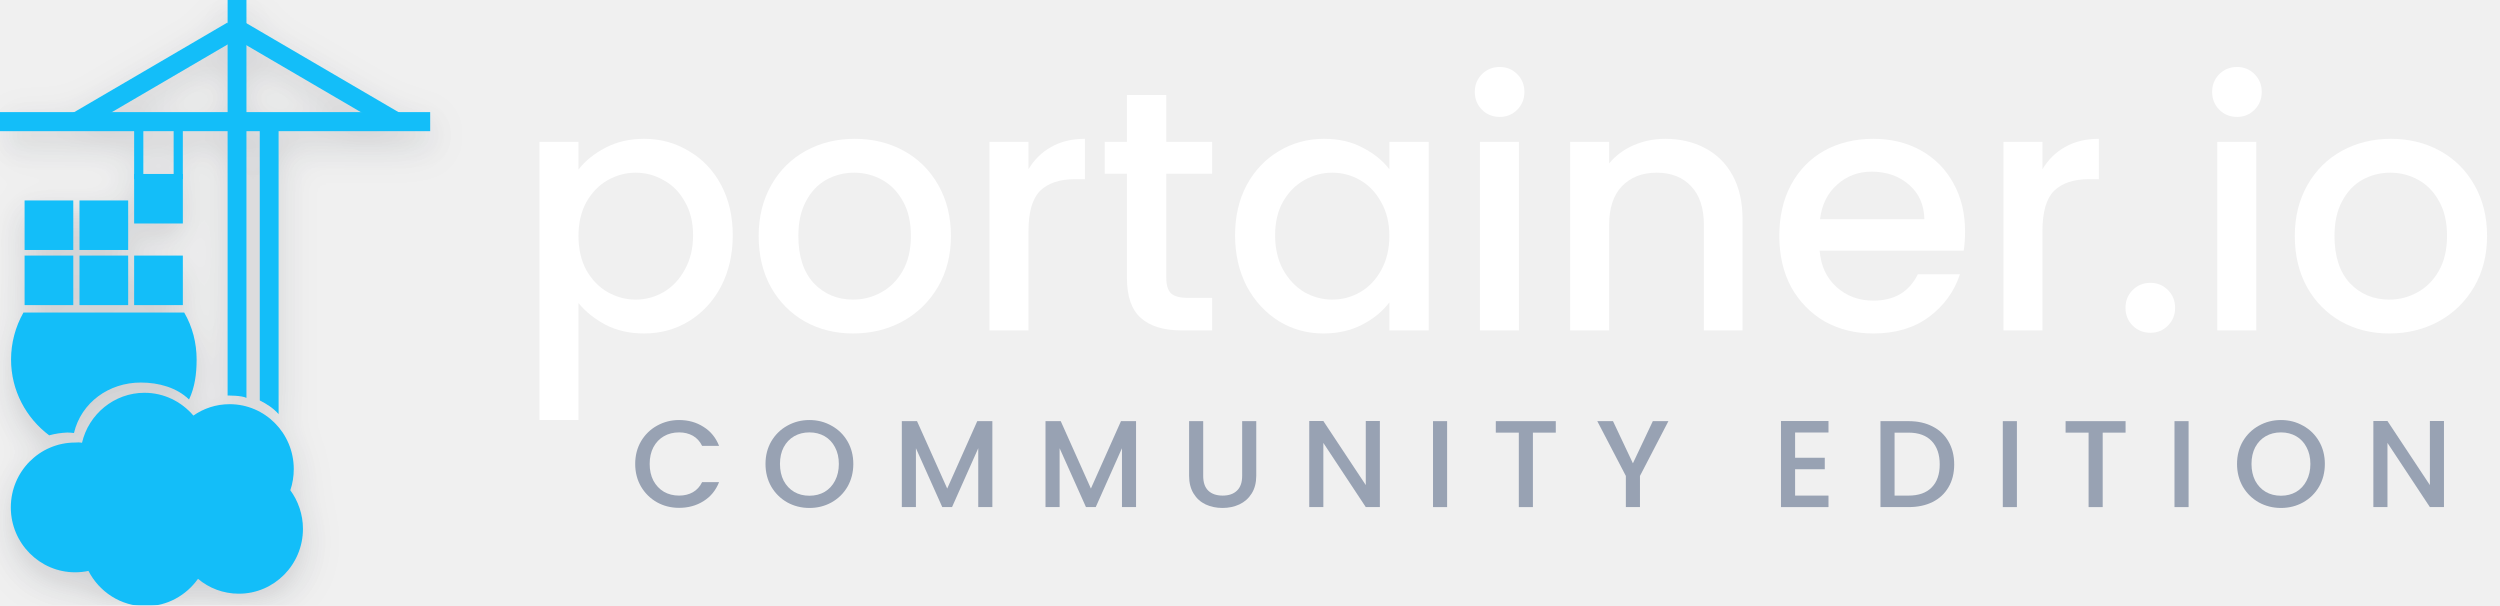
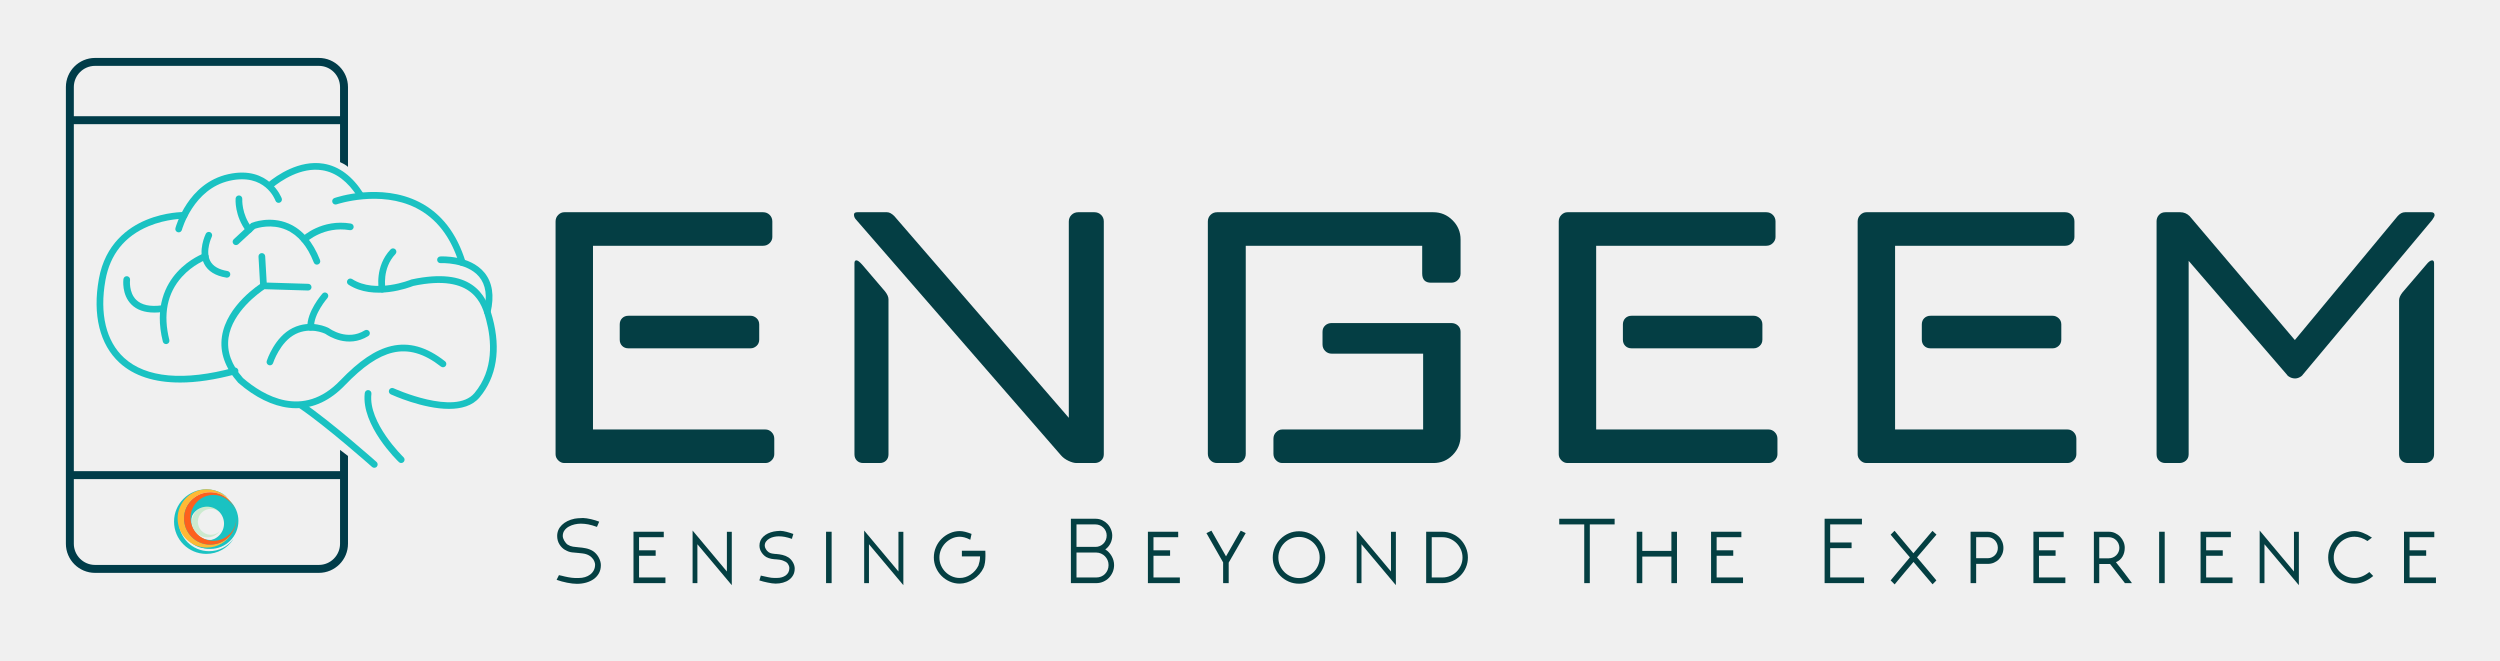
- <svg xmlns="http://www.w3.org/2000/svg" width="190" height="46" viewBox="0 0 190 46" fill="none">
-   <g clip-path="url(#clip0_10456_446427)">
-     <g filter="url(#filter0_dd_10456_446427)">
-       <path fill-rule="evenodd" clip-rule="evenodd" d="M10.893 9.951H10.195V13.609H10.893V9.951Z" fill="#13BEF9" />
-       <path fill-rule="evenodd" clip-rule="evenodd" d="M13.895 9.951H13.197V13.609H13.895V9.951Z" fill="#13BEF9" />
-       <path fill-rule="evenodd" clip-rule="evenodd" d="M17.998 2.97L17.282 1.715L5.344 8.696L6.059 9.95L17.998 2.97Z" fill="#13BEF9" />
-       <path fill-rule="evenodd" clip-rule="evenodd" d="M17.928 2.97L18.643 1.715L30.582 8.696L29.866 9.95L17.928 2.97Z" fill="#13BEF9" />
-       <path fill-rule="evenodd" clip-rule="evenodd" d="M32.694 9.969V8.52H-0.016V9.969H32.694Z" fill="#13BEF9" />
-       <path fill-rule="evenodd" clip-rule="evenodd" d="M19.742 30.433V8.961H21.173V31.476C20.789 31.034 20.301 30.716 19.742 30.433Z" fill="#13BEF9" />
-       <path fill-rule="evenodd" clip-rule="evenodd" d="M17.299 30.063V-0.229H18.73V30.239C18.329 30.045 17.351 30.063 17.299 30.063Z" fill="#13BEF9" />
-       <path fill-rule="evenodd" clip-rule="evenodd" d="M3.737 33.085C1.992 31.777 0.84 29.692 0.84 27.324C0.84 26.069 1.171 24.832 1.782 23.754H14C14.629 24.832 14.943 26.069 14.943 27.324C14.943 28.419 14.803 29.445 14.367 30.363C13.442 29.462 12.08 29.073 10.701 29.073C8.258 29.073 6.163 30.611 5.622 32.908C5.43 32.891 5.308 32.873 5.116 32.873C4.645 32.891 4.191 32.962 3.737 33.085Z" fill="#13BEF9" />
-       <path fill-rule="evenodd" clip-rule="evenodd" d="M9.741 15.234H6.041V18.999H9.741V15.234Z" fill="#13BEF9" />
-       <path fill-rule="evenodd" clip-rule="evenodd" d="M5.569 15.234H1.869V18.999H5.569V15.234Z" fill="#13BEF9" />
-       <path fill-rule="evenodd" clip-rule="evenodd" d="M5.569 19.424H1.869V23.188H5.569V19.424Z" fill="#13BEF9" />
-       <path fill-rule="evenodd" clip-rule="evenodd" d="M9.741 19.424H6.041V23.188H9.741V19.424Z" fill="#13BEF9" />
-       <path fill-rule="evenodd" clip-rule="evenodd" d="M13.896 19.424H10.195V23.188H13.896V19.424Z" fill="#13BEF9" />
-       <path fill-rule="evenodd" clip-rule="evenodd" d="M13.896 13.221H10.195V16.985H13.896V13.221Z" fill="#13BEF9" />
-       <path fill-rule="evenodd" clip-rule="evenodd" d="M6.233 33.651C6.739 31.477 8.677 29.852 10.981 29.852C12.464 29.852 13.791 30.523 14.698 31.584C15.484 31.036 16.426 30.718 17.456 30.718C20.144 30.718 22.326 32.927 22.326 35.648C22.326 36.214 22.239 36.744 22.064 37.257C22.657 38.069 23.024 39.094 23.024 40.19C23.024 42.912 20.842 45.121 18.154 45.121C16.967 45.121 15.885 44.697 15.047 43.99C14.157 45.245 12.709 46.075 11.068 46.075C9.183 46.075 7.542 44.98 6.722 43.389C6.39 43.46 6.059 43.495 5.709 43.495C3.022 43.495 0.822 41.286 0.822 38.564C0.822 35.843 3.004 33.634 5.709 33.634C5.884 33.616 6.059 33.616 6.233 33.651Z" fill="#13BEF9" />
+ <svg xmlns="http://www.w3.org/2000/svg" id="a" viewBox="0 0 1893.45 500.4">
+   <defs>
+     <style>.b{fill:#00cc13;opacity:.15;}.c{fill:#1ac2c2;}.d{fill:#043e44;}.e{fill:#003c49;}.f{fill:#043f42;}.g{fill:#fd601d;}.h{fill:#ffb935;}</style>
+   </defs>
+   <g>
+     <g>
+       <path class="d" d="M449.12,325.29h130.68c1.71,0,3.25,.68,4.6,2.02,1.35,1.35,2.02,3.01,2.02,4.97v11.78c0,1.72-.68,3.26-2.02,4.6-1.35,1.35-2.89,2.03-4.6,2.03h-152.4c-1.72,0-3.25-.67-4.6-2.03-1.35-1.34-2.02-2.88-2.02-4.6V167.73c0-1.96,.67-3.62,2.02-4.97,1.35-1.35,2.88-2.02,4.6-2.02h150.56c1.96,0,3.62,.68,4.97,2.02,1.35,1.35,2.02,3.01,2.02,4.97v11.78c0,1.72-.68,3.25-2.02,4.6-1.35,1.35-3.01,2.03-4.97,2.03h-128.84v139.15Zm20.25-79.51c0-1.96,.61-3.56,1.84-4.79,1.23-1.23,2.82-1.84,4.79-1.84h92.4c1.71,0,3.25,.62,4.6,1.84,1.35,1.23,2.02,2.82,2.02,4.79v11.41c0,1.97-.68,3.56-2.02,4.79-1.35,1.23-2.89,1.84-4.6,1.84h-92.4c-1.97,0-3.56-.61-4.79-1.84-1.23-1.23-1.84-2.82-1.84-4.79v-11.41Z" />
+       <path class="d" d="M809.5,167.73c0-1.96,.69-3.62,2.05-4.97,1.37-1.35,3.05-2.02,5.04-2.02h12.32c1.99,0,3.67,.68,5.04,2.02,1.37,1.35,2.05,3.01,2.05,4.97v176.33c0,1.97-.68,3.56-2.03,4.79-1.35,1.23-3.01,1.84-4.98,1.84h-13.65c-1.73,0-3.75-.55-6.09-1.66-2.34-1.1-4.25-2.51-5.72-4.23l-154.91-178.17c-1.23-1.23-1.84-2.58-1.84-4.05,0-1.23,.86-1.84,2.58-1.84h22.46c1.71,0,3.55,.98,5.52,2.94l132.15,152.77V167.73Zm-136.57,176.33c0,1.97-.61,3.56-1.84,4.79s-2.82,1.84-4.79,1.84h-12.52c-1.97,0-3.56-.61-4.79-1.84-1.23-1.23-1.84-2.82-1.84-4.79V199.39c0-1.47,.49-2.21,1.47-2.21s2.45,1.1,4.42,3.31l17.3,20.25c1.71,2.21,2.58,4.17,2.58,5.89v117.43Z" />
+       <path class="d" d="M1085.55,160.74c5.65,0,10.51,2.02,14.57,6.07,4.06,4.05,6.09,8.9,6.09,14.54v25.77c0,1.97-.69,3.62-2.05,4.97-1.37,1.35-3.04,2.02-5.03,2.02h-15.28c-4.48,0-6.71-2.33-6.71-6.99v-20.98h-133.63v157.55c0,1.97-.62,3.62-1.84,4.97-1.23,1.35-2.82,2.03-4.79,2.03h-15.09c-1.97,0-3.62-.67-4.97-2.03-1.35-1.34-2.02-3-2.02-4.97V167.73c0-1.96,.67-3.62,2.02-4.97,1.35-1.35,3.01-2.02,4.98-2.02h163.76Zm13.57,83.93c1.99,0,3.66,.61,5.03,1.84,1.37,1.23,2.05,2.82,2.05,4.79v78.78c0,5.65-1.99,10.49-5.97,14.54-3.98,4.05-8.82,6.07-14.54,6.07h-114.59c-1.72,0-3.25-.67-4.6-2.03-1.35-1.34-2.02-3-2.02-4.97v-11.41c0-1.96,.67-3.62,2.02-4.97,1.35-1.35,2.88-2.02,4.6-2.02h106.75v-57.43h-69.21c-1.97,0-3.62-.67-4.97-2.02-1.35-1.35-2.02-3-2.02-4.97v-9.57c0-1.96,.67-3.55,2.02-4.79,1.35-1.23,3-1.84,4.97-1.84h90.46Z" />
+       <path class="d" d="M1208.9,325.29h130.68c1.71,0,3.25,.68,4.6,2.02,1.34,1.35,2.02,3.01,2.02,4.97v11.78c0,1.72-.68,3.26-2.02,4.6s-2.89,2.03-4.6,2.03h-152.4c-1.72,0-3.25-.67-4.6-2.03-1.35-1.34-2.02-2.88-2.02-4.6V167.73c0-1.96,.67-3.62,2.02-4.97s2.88-2.02,4.6-2.02h150.56c1.96,0,3.62,.68,4.97,2.02,1.35,1.35,2.03,3.01,2.03,4.97v11.78c0,1.72-.68,3.25-2.03,4.6-1.35,1.35-3.01,2.03-4.97,2.03h-128.84v139.15Zm20.25-79.51c0-1.96,.61-3.56,1.84-4.79,1.23-1.23,2.82-1.84,4.79-1.84h92.4c1.71,0,3.25,.62,4.6,1.84,1.35,1.23,2.02,2.82,2.02,4.79v11.41c0,1.97-.68,3.56-2.02,4.79-1.35,1.23-2.89,1.84-4.6,1.84h-92.4c-1.97,0-3.56-.61-4.79-1.84-1.23-1.23-1.84-2.82-1.84-4.79v-11.41Z" />
+       <path class="d" d="M1435.29,325.29h130.68c1.71,0,3.25,.68,4.6,2.02,1.34,1.35,2.02,3.01,2.02,4.97v11.78c0,1.72-.68,3.26-2.02,4.6s-2.89,2.03-4.6,2.03h-152.4c-1.72,0-3.25-.67-4.6-2.03-1.35-1.34-2.02-2.88-2.02-4.6V167.73c0-1.96,.67-3.62,2.02-4.97s2.88-2.02,4.6-2.02h150.56c1.96,0,3.62,.68,4.97,2.02,1.35,1.35,2.03,3.01,2.03,4.97v11.78c0,1.72-.68,3.25-2.03,4.6-1.35,1.35-3.01,2.03-4.97,2.03h-128.84v139.15Zm20.25-79.51c0-1.96,.61-3.56,1.84-4.79,1.23-1.23,2.82-1.84,4.79-1.84h92.4c1.71,0,3.25,.62,4.6,1.84,1.35,1.23,2.02,2.82,2.02,4.79v11.41c0,1.97-.68,3.56-2.02,4.79-1.35,1.23-2.89,1.84-4.6,1.84h-92.4c-1.97,0-3.56-.61-4.79-1.84-1.23-1.23-1.84-2.82-1.84-4.79v-11.41Z" />
+       <path class="d" d="M1633.33,167.73c0-1.96,.62-3.62,1.87-4.97,1.24-1.35,2.86-2.02,4.86-2.02h11.21c2.74,0,5.1,.98,7.1,2.94l79.7,93.87,77.86-93.87c1.74-1.96,3.61-2.94,5.6-2.94h19.8c1.71,0,2.58,.74,2.58,2.21,0,.74-.62,1.97-1.84,3.68l-97.92,117.06c-.25,.49-.74,.98-1.47,1.47-1.47,.98-2.95,1.47-4.42,1.47-1.72,0-3.31-.49-4.79-1.47-.74-.49-1.23-.98-1.47-1.47l-74.36-86.14v146.51c0,1.97-.69,3.56-2.06,4.79-1.37,1.23-3.05,1.84-5.04,1.84h-10.46c-2,0-3.62-.61-4.86-1.84-1.25-1.23-1.87-2.82-1.87-4.79V167.73Zm183.69,59.63c0-1.71,.86-3.68,2.58-5.89l17.96-20.98c1.75-2.21,3.24-3.31,4.49-3.31,.98,0,1.47,.74,1.47,2.21v144.67c0,1.97-.69,3.56-2.05,4.79-1.37,1.23-3.05,1.84-5.04,1.84h-12.7c-1.99,0-3.61-.61-4.85-1.84-1.24-1.23-1.86-2.82-1.86-4.79v-116.69Z" />
    </g>
-     <path d="M43.964 12.89C44.467 12.231 45.151 11.677 46.018 11.226C46.885 10.775 47.864 10.55 48.956 10.55C50.204 10.55 51.339 10.862 52.362 11.486C53.402 12.092 54.217 12.95 54.806 14.06C55.395 15.169 55.69 16.443 55.69 17.882C55.69 19.32 55.395 20.612 54.806 21.756C54.217 22.883 53.402 23.767 52.362 24.408C51.339 25.032 50.204 25.344 48.956 25.344C47.864 25.344 46.893 25.127 46.044 24.694C45.195 24.243 44.501 23.689 43.964 23.03V31.922H41V10.784H43.964V12.89ZM52.674 17.882C52.674 16.894 52.466 16.044 52.05 15.334C51.651 14.606 51.114 14.06 50.438 13.696C49.779 13.315 49.069 13.124 48.306 13.124C47.561 13.124 46.85 13.315 46.174 13.696C45.515 14.077 44.978 14.632 44.562 15.36C44.163 16.088 43.964 16.946 43.964 17.934C43.964 18.922 44.163 19.788 44.562 20.534C44.978 21.262 45.515 21.817 46.174 22.198C46.85 22.579 47.561 22.77 48.306 22.77C49.069 22.77 49.779 22.579 50.438 22.198C51.114 21.799 51.651 21.227 52.05 20.482C52.466 19.736 52.674 18.87 52.674 17.882Z" fill="white" />
-     <path d="M64.835 25.344C63.483 25.344 62.261 25.041 61.169 24.434C60.077 23.81 59.219 22.943 58.595 21.834C57.971 20.707 57.659 19.407 57.659 17.934C57.659 16.478 57.98 15.187 58.621 14.06C59.262 12.933 60.138 12.066 61.247 11.46C62.356 10.853 63.596 10.55 64.965 10.55C66.334 10.55 67.574 10.853 68.683 11.46C69.792 12.066 70.668 12.933 71.309 14.06C71.95 15.187 72.271 16.478 72.271 17.934C72.271 19.39 71.942 20.681 71.283 21.808C70.624 22.934 69.723 23.81 68.579 24.434C67.452 25.041 66.204 25.344 64.835 25.344ZM64.835 22.77C65.598 22.77 66.308 22.588 66.967 22.224C67.643 21.86 68.189 21.314 68.605 20.586C69.021 19.858 69.229 18.974 69.229 17.934C69.229 16.894 69.03 16.018 68.631 15.308C68.232 14.58 67.704 14.034 67.045 13.67C66.386 13.306 65.676 13.124 64.913 13.124C64.15 13.124 63.44 13.306 62.781 13.67C62.14 14.034 61.628 14.58 61.247 15.308C60.866 16.018 60.675 16.894 60.675 17.934C60.675 19.477 61.065 20.672 61.845 21.522C62.642 22.354 63.639 22.77 64.835 22.77Z" fill="white" />
-     <path d="M78.165 12.864C78.599 12.136 79.171 11.572 79.881 11.174C80.609 10.758 81.467 10.55 82.455 10.55V13.618H81.701C80.54 13.618 79.656 13.912 79.049 14.502C78.46 15.091 78.165 16.114 78.165 17.57V25.11H75.201V10.784H78.165V12.864Z" fill="white" />
-     <path d="M88.638 13.202V21.132C88.638 21.669 88.759 22.059 89.002 22.302C89.262 22.527 89.695 22.64 90.302 22.64H92.122V25.11H89.782C88.447 25.11 87.424 24.798 86.714 24.174C86.003 23.55 85.648 22.536 85.648 21.132V13.202H83.958V10.784H85.648V7.222H88.638V10.784H92.122V13.202H88.638Z" fill="white" />
-     <path d="M93.865 17.882C93.865 16.443 94.16 15.169 94.75 14.06C95.356 12.95 96.171 12.092 97.194 11.486C98.234 10.862 99.378 10.55 100.626 10.55C101.752 10.55 102.732 10.775 103.564 11.226C104.413 11.659 105.089 12.205 105.592 12.864V10.784H108.582V25.11H105.592V22.978C105.089 23.654 104.404 24.217 103.538 24.668C102.671 25.119 101.683 25.344 100.574 25.344C99.343 25.344 98.216 25.032 97.194 24.408C96.171 23.767 95.356 22.883 94.75 21.756C94.16 20.612 93.865 19.32 93.865 17.882ZM105.592 17.934C105.592 16.946 105.384 16.088 104.968 15.36C104.569 14.632 104.04 14.077 103.382 13.696C102.723 13.315 102.012 13.124 101.25 13.124C100.487 13.124 99.776 13.315 99.118 13.696C98.459 14.06 97.922 14.606 97.506 15.334C97.107 16.044 96.908 16.894 96.908 17.882C96.908 18.87 97.107 19.736 97.506 20.482C97.922 21.227 98.459 21.799 99.118 22.198C99.794 22.579 100.504 22.77 101.25 22.77C102.012 22.77 102.723 22.579 103.382 22.198C104.04 21.817 104.569 21.262 104.968 20.534C105.384 19.788 105.592 18.922 105.592 17.934Z" fill="white" />
-     <path d="M113.983 8.886C113.445 8.886 112.995 8.704 112.631 8.34C112.267 7.976 112.085 7.525 112.085 6.988C112.085 6.451 112.267 6 112.631 5.636C112.995 5.272 113.445 5.09 113.983 5.09C114.503 5.09 114.945 5.272 115.309 5.636C115.673 6 115.855 6.451 115.855 6.988C115.855 7.525 115.673 7.976 115.309 8.34C114.945 8.704 114.503 8.886 113.983 8.886ZM115.439 10.784V25.11H112.475V10.784H115.439Z" fill="white" />
-     <path d="M126.558 10.55C127.685 10.55 128.69 10.784 129.574 11.252C130.475 11.72 131.177 12.413 131.68 13.332C132.183 14.251 132.434 15.36 132.434 16.66V25.11H129.496V17.102C129.496 15.819 129.175 14.84 128.534 14.164C127.893 13.47 127.017 13.124 125.908 13.124C124.799 13.124 123.915 13.47 123.256 14.164C122.615 14.84 122.294 15.819 122.294 17.102V25.11H119.33V10.784H122.294V12.422C122.779 11.832 123.395 11.373 124.14 11.044C124.903 10.714 125.709 10.55 126.558 10.55Z" fill="white" />
-     <path d="M149.345 17.596C149.345 18.133 149.31 18.619 149.241 19.052H138.295C138.382 20.196 138.806 21.114 139.569 21.808C140.332 22.501 141.268 22.848 142.377 22.848C143.972 22.848 145.098 22.18 145.757 20.846H148.955C148.522 22.163 147.733 23.247 146.589 24.096C145.462 24.928 144.058 25.344 142.377 25.344C141.008 25.344 139.777 25.041 138.685 24.434C137.61 23.81 136.761 22.943 136.137 21.834C135.53 20.707 135.227 19.407 135.227 17.934C135.227 16.46 135.522 15.169 136.111 14.06C136.718 12.933 137.558 12.066 138.633 11.46C139.725 10.853 140.973 10.55 142.377 10.55C143.729 10.55 144.934 10.845 145.991 11.434C147.048 12.023 147.872 12.855 148.461 13.93C149.05 14.987 149.345 16.209 149.345 17.596ZM146.251 16.66C146.234 15.568 145.844 14.693 145.081 14.034C144.318 13.375 143.374 13.046 142.247 13.046C141.224 13.046 140.349 13.375 139.621 14.034C138.893 14.675 138.46 15.55 138.321 16.66H146.251Z" fill="white" />
-     <path d="M155.226 12.864C155.659 12.136 156.231 11.572 156.942 11.174C157.67 10.758 158.528 10.55 159.516 10.55V13.618H158.762C157.6 13.618 156.716 13.912 156.11 14.502C155.52 15.091 155.226 16.114 155.226 17.57V25.11H152.262V10.784H155.226V12.864Z" fill="white" />
-     <path d="M163.436 25.292C162.899 25.292 162.448 25.11 162.084 24.746C161.72 24.382 161.538 23.931 161.538 23.394C161.538 22.857 161.72 22.406 162.084 22.042C162.448 21.678 162.899 21.496 163.436 21.496C163.956 21.496 164.398 21.678 164.762 22.042C165.126 22.406 165.308 22.857 165.308 23.394C165.308 23.931 165.126 24.382 164.762 24.746C164.398 25.11 163.956 25.292 163.436 25.292Z" fill="white" />
-     <path d="M170.02 8.886C169.482 8.886 169.032 8.704 168.668 8.34C168.304 7.976 168.122 7.525 168.122 6.988C168.122 6.451 168.304 6 168.668 5.636C169.032 5.272 169.482 5.09 170.02 5.09C170.54 5.09 170.982 5.272 171.346 5.636C171.71 6 171.892 6.451 171.892 6.988C171.892 7.525 171.71 7.976 171.346 8.34C170.982 8.704 170.54 8.886 170.02 8.886ZM171.476 10.784V25.11H168.512V10.784H171.476Z" fill="white" />
-     <path d="M181.581 25.344C180.229 25.344 179.007 25.041 177.915 24.434C176.823 23.81 175.965 22.943 175.341 21.834C174.717 20.707 174.405 19.407 174.405 17.934C174.405 16.478 174.726 15.187 175.367 14.06C176.009 12.933 176.884 12.066 177.993 11.46C179.103 10.853 180.342 10.55 181.711 10.55C183.081 10.55 184.32 10.853 185.429 11.46C186.539 12.066 187.414 12.933 188.055 14.06C188.697 15.187 189.017 16.478 189.017 17.934C189.017 19.39 188.688 20.681 188.029 21.808C187.371 22.934 186.469 23.81 185.325 24.434C184.199 25.041 182.951 25.344 181.581 25.344ZM181.581 22.77C182.344 22.77 183.055 22.588 183.713 22.224C184.389 21.86 184.935 21.314 185.351 20.586C185.767 19.858 185.975 18.974 185.975 17.934C185.975 16.894 185.776 16.018 185.377 15.308C184.979 14.58 184.45 14.034 183.791 13.67C183.133 13.306 182.422 13.124 181.659 13.124C180.897 13.124 180.186 13.306 179.527 13.67C178.886 14.034 178.375 14.58 177.993 15.308C177.612 16.018 177.421 16.894 177.421 17.934C177.421 19.477 177.811 20.672 178.591 21.522C179.389 22.354 180.385 22.77 181.581 22.77Z" fill="white" />
-     <path d="M48.275 35.259C48.275 34.62 48.423 34.046 48.717 33.539C49.018 33.031 49.422 32.636 49.93 32.354C50.444 32.066 51.005 31.922 51.612 31.922C52.308 31.922 52.925 32.094 53.464 32.439C54.009 32.777 54.404 33.26 54.649 33.886H53.361C53.192 33.542 52.957 33.285 52.656 33.116C52.355 32.947 52.007 32.862 51.612 32.862C51.18 32.862 50.795 32.959 50.456 33.153C50.118 33.347 49.852 33.626 49.657 33.99C49.469 34.353 49.375 34.776 49.375 35.259C49.375 35.741 49.469 36.164 49.657 36.528C49.852 36.891 50.118 37.173 50.456 37.374C50.795 37.568 51.18 37.665 51.612 37.665C52.007 37.665 52.355 37.581 52.656 37.411C52.957 37.242 53.192 36.985 53.361 36.641H54.649C54.404 37.267 54.009 37.75 53.464 38.088C52.925 38.427 52.308 38.596 51.612 38.596C50.998 38.596 50.437 38.455 49.93 38.173C49.422 37.885 49.018 37.487 48.717 36.979C48.423 36.471 48.275 35.898 48.275 35.259Z" fill="#98A2B3" />
-     <path d="M61.515 38.605C60.907 38.605 60.346 38.464 59.832 38.182C59.325 37.894 58.92 37.496 58.62 36.989C58.325 36.475 58.178 35.898 58.178 35.259C58.178 34.62 58.325 34.046 58.62 33.539C58.92 33.031 59.325 32.636 59.832 32.354C60.346 32.066 60.907 31.922 61.515 31.922C62.129 31.922 62.69 32.066 63.197 32.354C63.711 32.636 64.115 33.031 64.41 33.539C64.704 34.046 64.852 34.62 64.852 35.259C64.852 35.898 64.704 36.475 64.41 36.989C64.115 37.496 63.711 37.894 63.197 38.182C62.69 38.464 62.129 38.605 61.515 38.605ZM61.515 37.675C61.947 37.675 62.333 37.578 62.671 37.383C63.009 37.183 63.273 36.901 63.461 36.537C63.655 36.167 63.752 35.741 63.752 35.259C63.752 34.776 63.655 34.353 63.461 33.99C63.273 33.626 63.009 33.347 62.671 33.153C62.333 32.959 61.947 32.862 61.515 32.862C61.082 32.862 60.697 32.959 60.358 33.153C60.02 33.347 59.754 33.626 59.559 33.99C59.371 34.353 59.278 34.776 59.278 35.259C59.278 35.741 59.371 36.167 59.559 36.537C59.754 36.901 60.02 37.183 60.358 37.383C60.697 37.578 61.082 37.675 61.515 37.675Z" fill="#98A2B3" />
-     <path d="M75.419 32.007V38.539H74.347V34.065L72.355 38.539H71.612L69.61 34.065V38.539H68.538V32.007H69.694L71.988 37.13L74.272 32.007H75.419Z" fill="#98A2B3" />
-     <path d="M86.34 32.007V38.539H85.269V34.065L83.276 38.539H82.533L80.531 34.065V38.539H79.459V32.007H80.616L82.909 37.13L85.194 32.007H86.34Z" fill="#98A2B3" />
-     <path d="M91.443 32.007V36.171C91.443 36.666 91.571 37.039 91.828 37.289C92.091 37.54 92.455 37.665 92.919 37.665C93.389 37.665 93.752 37.54 94.009 37.289C94.272 37.039 94.404 36.666 94.404 36.171V32.007H95.476V36.152C95.476 36.684 95.36 37.136 95.128 37.505C94.896 37.875 94.586 38.151 94.197 38.333C93.809 38.514 93.379 38.605 92.909 38.605C92.439 38.605 92.01 38.514 91.621 38.333C91.239 38.151 90.935 37.875 90.71 37.505C90.484 37.136 90.371 36.684 90.371 36.152V32.007H91.443Z" fill="#98A2B3" />
-     <path d="M104.87 38.539H103.799L100.574 33.661V38.539H99.503V31.997H100.574L103.799 36.866V31.997H104.87V38.539Z" fill="#98A2B3" />
-     <path d="M109.981 32.007V38.539H108.909V32.007H109.981Z" fill="#98A2B3" />
-     <path d="M118.24 32.007V32.881H116.501V38.539H115.43V32.881H113.681V32.007H118.24Z" fill="#98A2B3" />
-     <path d="M126.799 32.007L124.637 36.171V38.539H123.565V36.171L121.394 32.007H122.588L124.101 35.212L125.614 32.007H126.799Z" fill="#98A2B3" />
-     <path d="M136.427 32.871V34.789H138.683V35.663H136.427V37.665H138.965V38.539H135.355V31.997H138.965V32.871H136.427Z" fill="#98A2B3" />
-     <path d="M145.05 32.007C145.746 32.007 146.354 32.141 146.874 32.411C147.4 32.674 147.804 33.056 148.086 33.557C148.375 34.053 148.519 34.632 148.519 35.297C148.519 35.961 148.375 36.537 148.086 37.026C147.804 37.515 147.4 37.891 146.874 38.154C146.354 38.411 145.746 38.539 145.05 38.539H142.916V32.007H145.05ZM145.05 37.665C145.815 37.665 146.401 37.459 146.808 37.045C147.215 36.631 147.419 36.048 147.419 35.297C147.419 34.538 147.215 33.946 146.808 33.52C146.401 33.094 145.815 32.881 145.05 32.881H143.988V37.665H145.05Z" fill="#98A2B3" />
-     <path d="M153.284 32.007V38.539H152.213V32.007H153.284Z" fill="#98A2B3" />
-     <path d="M161.544 32.007V32.881H159.805V38.539H158.733V32.881H156.985V32.007H161.544Z" fill="#98A2B3" />
-     <path d="M166.333 32.007V38.539H165.261V32.007H166.333Z" fill="#98A2B3" />
-     <path d="M173.352 38.605C172.744 38.605 172.183 38.464 171.669 38.182C171.161 37.894 170.757 37.496 170.456 36.989C170.162 36.475 170.015 35.898 170.015 35.259C170.015 34.62 170.162 34.046 170.456 33.539C170.757 33.031 171.161 32.636 171.669 32.354C172.183 32.066 172.744 31.922 173.352 31.922C173.966 31.922 174.527 32.066 175.034 32.354C175.548 32.636 175.952 33.031 176.247 33.539C176.541 34.046 176.689 34.62 176.689 35.259C176.689 35.898 176.541 36.475 176.247 36.989C175.952 37.496 175.548 37.894 175.034 38.182C174.527 38.464 173.966 38.605 173.352 38.605ZM173.352 37.675C173.784 37.675 174.169 37.578 174.508 37.383C174.846 37.183 175.109 36.901 175.297 36.537C175.492 36.167 175.589 35.741 175.589 35.259C175.589 34.776 175.492 34.353 175.297 33.99C175.109 33.626 174.846 33.347 174.508 33.153C174.169 32.959 173.784 32.862 173.352 32.862C172.919 32.862 172.534 32.959 172.195 33.153C171.857 33.347 171.591 33.626 171.396 33.99C171.208 34.353 171.114 34.776 171.114 35.259C171.114 35.741 171.208 36.167 171.396 36.537C171.591 36.901 171.857 37.183 172.195 37.383C172.534 37.578 172.919 37.675 173.352 37.675Z" fill="#98A2B3" />
-     <path d="M185.742 38.539H184.671L181.447 33.661V38.539H180.375V31.997H181.447L184.671 36.866V31.997H185.742V38.539Z" fill="#98A2B3" />
+     <g>
+       <path class="c" d="M285.18,349.87c-.34-.3-34.25-30.42-55.42-44.83-1.16-.79-2.74-.49-3.53,.67-.79,1.16-.49,2.74,.67,3.52,20.9,14.23,54.57,44.13,54.9,44.43,.48,.43,1.09,.64,1.69,.64,.7,0,1.39-.29,1.9-.85,.93-1.05,.84-2.65-.21-3.58Z" />
+       <path class="c" d="M303.88,350.69c-.63,0-1.26-.23-1.76-.71-1.18-1.13-28.79-27.93-25.85-52.31,.17-1.39,1.44-2.38,2.82-2.22,1.39,.17,2.38,1.43,2.22,2.82-2.64,21.89,24.06,47.78,24.33,48.04,1.01,.97,1.04,2.58,.07,3.59-.5,.52-1.16,.78-1.83,.78Z" />
+       <path class="c" d="M340.07,309.68c-19.82,0-42.7-10.38-44.09-11.02-1.27-.59-1.83-2.09-1.24-3.36,.59-1.27,2.09-1.83,3.36-1.24,.46,.21,46.63,21.17,61.26,3.64,14.83-17.76,12.97-40.06,8.8-55.65-3.05-11.42-9.41-35.16-55.15-25.49-2.95,1.19-29.85,11.44-49.06-.94-1.18-.76-1.52-2.33-.76-3.51,.76-1.18,2.33-1.52,3.51-.76,17.7,11.41,44.32,.54,44.58,.42l.22-.09,.23-.05c44.9-9.56,56.36,10.53,61.33,29.1,6.43,24.01,3.04,44.83-9.81,60.21-5.43,6.5-13.98,8.74-23.19,8.74Z" />
+       <path class="c" d="M369.07,238.73c-.19,0-.39-.02-.58-.07-1.36-.32-2.21-1.69-1.89-3.05,2.63-11.19,1.37-19.96-3.76-26.06-9.41-11.22-28.88-10.26-29.08-10.25-1.41,.07-2.6-.99-2.68-2.39-.08-1.4,.99-2.6,2.39-2.68,.9-.06,22.22-1.1,33.25,12.05,6.21,7.4,7.82,17.65,4.81,30.48-.28,1.17-1.32,1.96-2.47,1.96Z" />
+       <path class="c" d="M350.13,201.44c-1.08,0-2.09-.7-2.42-1.79-6.19-20.12-17.11-34.28-32.44-42.07-27.35-13.9-59.98-2.92-60.31-2.81-1.33,.46-2.77-.25-3.23-1.57-.46-1.32,.24-2.77,1.57-3.23,1.41-.49,34.94-11.8,64.23,3.06,16.63,8.44,28.41,23.62,35.03,45.12,.41,1.34-.34,2.76-1.68,3.17-.25,.08-.5,.11-.75,.11Z" />
+       <path class="c" d="M273.15,150.52c-.84,0-1.66-.42-2.15-1.18-7.5-11.87-16.52-18.73-26.83-20.39-16.44-2.66-31.96,8.34-37.87,13.19-1.08,.89-2.68,.73-3.57-.35-.89-1.08-.73-2.68,.35-3.57,6.44-5.29,23.42-17.26,41.9-14.27,11.8,1.91,22,9.54,30.31,22.69,.75,1.18,.4,2.75-.79,3.5-.42,.27-.89,.39-1.35,.39Z" />
+       <path class="c" d="M135.31,175.98c-.22,0-.44-.03-.66-.09-1.35-.36-2.16-1.75-1.79-3.1,.37-1.39,9.42-34.05,39.95-40.86,31.22-6.96,40.49,18.08,40.58,18.33,.47,1.32-.22,2.77-1.54,3.24-1.32,.47-2.77-.22-3.24-1.54-.31-.85-7.95-21.04-34.69-15.07-27.5,6.13-36.07,36.91-36.16,37.22-.3,1.13-1.33,1.88-2.45,1.88Z" />
+       <path class="c" d="M289.43,221.56c-1.19,0-2.25-.84-2.49-2.05-.14-.72-3.28-17.76,8.89-30.61,.96-1.02,2.57-1.06,3.59-.1,1.02,.96,1.06,2.57,.1,3.59-10.4,10.98-7.62,26-7.59,26.15,.27,1.38-.63,2.71-2.01,2.97-.16,.03-.33,.05-.49,.05Z" />
+       <path class="c" d="M136.25,289.72c-19.36,0-34.83-5.01-45.69-14.96-15.01-13.76-20.57-36.31-15.68-63.5,4.79-26.61,22.16-38.99,35.89-44.69,14.72-6.11,28.15-5.99,28.71-5.99,1.4,.02,2.52,1.17,2.5,2.57-.02,1.4-1.17,2.55-2.57,2.5-.23,0-13.14-.07-26.85,5.67-18.18,7.6-29.18,21.34-32.69,40.84-4.58,25.42,.44,46.33,14.12,58.87,16.56,15.18,45.38,17.75,83.36,7.45,1.35-.37,2.75,.43,3.11,1.78,.37,1.35-.43,2.75-1.78,3.11-15.65,4.25-29.86,6.36-42.43,6.36Z" />
+       <path class="c" d="M171.89,210.3c-.13,0-.27,0-.41-.03-8.29-1.34-13.94-4.82-16.8-10.35-5.1-9.86,.93-22.34,1.18-22.87,.62-1.26,2.14-1.78,3.4-1.16,1.26,.62,1.77,2.14,1.16,3.39h0c-.05,.11-5.15,10.75-1.22,18.32,2.08,4.02,6.49,6.59,13.09,7.66,1.38,.22,2.32,1.53,2.1,2.91-.2,1.25-1.28,2.13-2.5,2.13Z" />
+       <path class="c" d="M116.84,236.73c-7.43,0-13.24-2.05-17.33-6.12-7.47-7.45-6.1-18.75-6.04-19.22,.18-1.39,1.46-2.37,2.84-2.19,1.39,.18,2.37,1.45,2.19,2.84-.02,.13-1.08,9.36,4.62,15.01,4.01,3.98,10.53,5.4,19.38,4.22,1.39-.18,2.66,.79,2.85,2.18,.18,1.39-.79,2.67-2.18,2.85-2.22,.3-4.33,.44-6.33,.44Z" />
+       <path class="c" d="M125.79,260.62c-1.14,0-2.17-.77-2.46-1.92-6.61-26.32,2.23-43.11,10.81-52.57,9.27-10.21,20-14.14,20.45-14.3,1.32-.47,2.77,.21,3.24,1.53,.47,1.32-.21,2.77-1.53,3.24-.16,.06-10.16,3.77-18.54,13.09-11.16,12.4-14.35,28.47-9.51,47.77,.34,1.36-.48,2.74-1.84,3.08-.21,.05-.41,.08-.62,.08Z" />
+       <path class="c" d="M224.32,309.17c-1.74,0-3.5-.1-5.28-.3-12.54-1.39-25.84-7.91-38.46-18.85l-.24-.23c-9.89-11.15-14.01-22.87-12.26-34.84,3.5-23.9,29.07-39.97,30.15-40.64l.65-.4,34.59,1.05c1.4,.04,2.5,1.21,2.46,2.61s-1.22,2.5-2.61,2.46l-33.03-1c-3.84,2.56-24.33,17.06-27.19,36.68-1.51,10.37,2.16,20.66,10.92,30.59,15.46,13.35,45.44,31.2,73.55,1.95,14.42-15,26.73-23.31,38.76-26.14,13.51-3.18,26.84,.59,40.75,11.53,1.1,.87,1.29,2.46,.43,3.56-.87,1.1-2.46,1.29-3.56,.43-12.62-9.93-24.54-13.39-36.45-10.58-11.04,2.6-22.56,10.46-36.27,24.72-11.11,11.56-23.51,17.4-36.92,17.4Z" />
+       <path class="c" d="M199.58,219c-1.33,0-2.45-1.04-2.53-2.39l-1.27-22.24c-.08-1.4,.99-2.6,2.39-2.68,1.39-.07,2.6,.99,2.68,2.39l1.27,22.24c.08,1.4-.99,2.6-2.39,2.68-.05,0-.1,0-.15,0Z" />
+       <path class="c" d="M204.44,276.69c-.26,0-.52-.04-.78-.12-1.33-.43-2.07-1.86-1.64-3.19,.24-.74,5.98-18.23,19.69-24.97,13.89-6.83,26.71-.25,27.25,.03l.33,.21c.55,.4,13.64,9.83,26.96,1.57,1.19-.74,2.76-.37,3.49,.82,.74,1.19,.37,2.76-.82,3.49-15.5,9.61-30.48-.27-32.46-1.67-1.28-.61-11.67-5.23-22.51,.1-11.79,5.8-17.05,21.81-17.1,21.97-.35,1.08-1.34,1.76-2.42,1.76Z" />
+       <path class="c" d="M235.31,250.4c-1.36,0-2.48-1.07-2.53-2.44-.46-11.94,10.93-25.04,11.41-25.59,.92-1.05,2.53-1.16,3.58-.23,1.05,.92,1.16,2.53,.23,3.58-.11,.12-10.53,12.14-10.15,22.05,.05,1.4-1.04,2.58-2.44,2.63-.03,0-.07,0-.1,0Z" />
+       <path class="c" d="M240.03,200.44c-1.02,0-1.97-.61-2.36-1.62-4.89-12.55-11.95-20.89-20.99-24.8-10.89-4.7-21.48-1.46-23.63-.7l-12.6,11.64c-1.03,.95-2.63,.89-3.59-.14-.95-1.03-.89-2.63,.14-3.59l13.3-12.29,.42-.17c.55-.23,13.76-5.5,27.89,.56,10.37,4.45,18.37,13.75,23.78,27.64,.51,1.31-.14,2.78-1.44,3.29-.3,.12-.61,.17-.92,.17Z" />
+       <path class="c" d="M230.49,183.89c-.67,0-1.34-.27-1.84-.79-.96-1.02-.92-2.62,.1-3.59,.6-.57,14.94-13.87,37-10.19,1.38,.23,2.32,1.54,2.08,2.92-.23,1.38-1.54,2.32-2.92,2.08-19.6-3.28-32.54,8.74-32.67,8.86-.49,.46-1.12,.7-1.75,.7Z" />
+       <path class="c" d="M188.68,176.44c-.76,0-1.52-.34-2.02-1-9.13-11.95-8.26-24.56-8.22-25.09,.11-1.4,1.33-2.44,2.73-2.33,1.39,.11,2.44,1.33,2.33,2.72,0,.12-.71,11.28,7.19,21.63,.85,1.11,.64,2.71-.48,3.56-.46,.35-1,.52-1.54,.52Z" />
+     </g>
+     <g>
+       <path class="e" d="M263.56,346.6v65.21c0,12.17-9.9,22.07-22.07,22.07H71.97c-12.17,0-22.07-9.9-22.07-22.07V65.95c0-12.17,9.9-22.07,22.07-22.07H241.49c12.17,0,22.07,9.9,22.07,22.07v60.6c-.45-1.2-6.02-3.79-6.02-3.79v-56.82c0-8.85-7.2-16.05-16.05-16.05H71.97c-8.85,0-16.05,7.2-16.05,16.05V411.81c0,8.85,7.2,16.05,16.05,16.05H241.49c8.85,0,16.05-7.2,16.05-16.05v-71.07l6.02,4.59v1.28Z" />
+       <rect class="e" x="52.91" y="88.02" width="207.64" height="6.02" />
+       <rect class="e" x="53.03" y="356.84" width="207.64" height="6.02" />
+     </g>
+     <path class="c" d="M156.84,415.41c-10.39,0-18.84-8.45-18.84-18.84s8.45-18.84,18.84-18.84,18.84,8.45,18.84,18.84-8.45,18.84-18.84,18.84Zm0-31.67c-7.07,0-12.83,5.75-12.83,12.83s5.75,12.82,12.83,12.82,12.83-5.75,12.83-12.82-5.75-12.83-12.83-12.83Z" />
+     <g>
+       <path class="f" d="M455.08,428.07c0,2.28-.48,4.29-1.44,6.05-.96,1.76-2.27,3.23-3.92,4.42-1.65,1.19-3.58,2.09-5.77,2.71-2.2,.62-4.53,.93-6.99,.93-1.04,0-2.2-.07-3.48-.22-1.28-.15-2.6-.36-3.96-.63-1.36-.27-2.71-.59-4.07-.96-1.36-.37-2.65-.78-3.89-1.22l1.78-3.55,2.37,.52c.59,.15,1.28,.32,2.07,.52,.79,.2,1.63,.37,2.52,.52,.89,.15,1.78,.28,2.66,.41,.89,.12,1.7,.19,2.44,.19h3.03c1.63,0,3.18-.22,4.66-.67,1.48-.44,2.79-1.1,3.92-1.96,1.13-.86,2.04-1.92,2.7-3.18s1-2.7,1-4.33c0-.69-.17-1.45-.52-2.29-.35-.84-.72-1.53-1.11-2.07v.07c-.69-.94-1.47-1.69-2.33-2.26-.86-.57-1.75-1-2.66-1.29-.91-.3-1.88-.51-2.89-.63-1.01-.12-2.01-.23-3-.33-1.68-.1-3.38-.26-5.11-.48-1.73-.22-3.38-.83-4.96-1.81v.07c-1.78-.99-3.24-2.42-4.4-4.29-1.16-1.87-1.74-4-1.74-6.36,0-3.26,1.2-6.04,3.59-8.36,2.39-2.32,5.59-3.9,9.58-4.74h-.07c.59-.1,1.47-.21,2.63-.33,1.16-.12,2.45-.19,3.89-.19,.79,0,1.7,.09,2.74,.25,1.04,.17,2.11,.38,3.22,.62,1.11,.24,2.21,.53,3.29,.87,1.08,.34,2.07,.68,2.96,1.02l-1.7,3.97c-1.28-.44-2.45-.83-3.52-1.15-1.06-.32-2.07-.57-3.03-.74-.96-.17-1.9-.31-2.81-.41-.91-.1-1.86-.15-2.85-.15-1.53,0-3.1,.19-4.7,.55-1.6,.37-3.07,.93-4.4,1.67-1.33,.74-2.43,1.7-3.29,2.89-.86,1.18-1.29,2.59-1.29,4.22,0,.54,.1,1.12,.3,1.74,.2,.62,.47,1.22,.82,1.81,.35,.59,.74,1.16,1.19,1.7,.44,.54,.91,.99,1.41,1.33,1.29,.79,2.63,1.29,4.04,1.52,1.41,.22,2.83,.38,4.27,.48,1.68,.1,3.5,.35,5.45,.74s3.77,1.11,5.45,2.15c.89,.59,1.69,1.3,2.41,2.11,.72,.82,1.34,1.69,1.85,2.63,.52,.94,.93,1.92,1.22,2.93,.3,1.01,.45,2.02,.45,3Z" />
+       <path class="f" d="M479.79,441.65v-38.92h22.94v4.14h-18.72v9.92h12.58v4.14h-12.58v16.43h19.98v4.29h-24.2Z" />
+       <path class="f" d="M554.24,402.8v40.4l-26.05-31.01v29.45h-3.63v-39.81l25.97,31.01v-30.04h3.7Z" />
+       <path class="f" d="M601.89,430.7c0,1.83-.38,3.44-1.15,4.85-.77,1.41-1.8,2.59-3.11,3.55-1.31,.96-2.85,1.69-4.62,2.18s-3.65,.74-5.62,.74c-.84,0-1.76-.08-2.77-.23-1.01-.15-2.07-.34-3.18-.57-1.11-.23-2.21-.48-3.29-.75-1.09-.27-2.1-.56-3.03-.87l1.11-3.66c1.73,.4,3.52,.79,5.36,1.18,1.85,.4,3.39,.59,4.62,.59h2.37c1.23,0,2.41-.16,3.52-.48,1.11-.32,2.1-.79,2.96-1.4,.86-.62,1.54-1.39,2.04-2.33,.49-.94,.74-2.02,.74-3.25,0-.59-.12-1.19-.37-1.81-.25-.62-.52-1.12-.81-1.51-.44-.59-.99-1.07-1.63-1.44-.64-.37-1.34-.69-2.11-.96-.77-.27-1.54-.47-2.33-.59-.79-.12-1.53-.21-2.22-.26-1.38-.05-2.76-.2-4.14-.44-1.38-.25-2.71-.71-4-1.4-1.38-.89-2.57-2.09-3.55-3.62-.99-1.53-1.48-3.2-1.48-5.02,0-2.66,.99-4.92,2.96-6.79,1.97-1.87,4.59-3.15,7.84-3.84,.54-.1,1.31-.21,2.29-.33,.99-.12,1.92-.19,2.81-.19,.59,0,1.29,.07,2.11,.22s1.68,.33,2.59,.56c.91,.22,1.81,.48,2.7,.78s1.68,.57,2.37,.81l-.59,1.92c-.1,.2-.17,.41-.22,.63-.05,.22-.12,.6-.22,1.15-2.07-.69-3.87-1.18-5.4-1.48-1.53-.3-3.08-.44-4.66-.44-1.18,0-2.39,.14-3.63,.41-1.23,.27-2.37,.7-3.4,1.29-1.04,.59-1.89,1.33-2.55,2.22-.67,.89-1,1.95-1,3.18,0,.74,.27,1.59,.81,2.55,.54,.96,1.23,1.74,2.07,2.33,.84,.54,1.7,.89,2.59,1.04,.89,.15,1.8,.27,2.74,.37l-.07-.07h.52s.09,.01,.11,.04c.02,.03,.06,.04,.11,.04h.07c1.43,.1,2.93,.33,4.51,.7,1.58,.37,3.08,1,4.51,1.89,1.38,.94,2.52,2.2,3.4,3.77,.89,1.58,1.33,3.16,1.33,4.74Z" />
+       <path class="f" d="M629.86,402.73v38.92h-4.22v-38.92h4.22Z" />
+       <path class="f" d="M684.18,402.8v40.4l-26.05-31.01v29.45h-3.63v-39.81l25.97,31.01v-30.04h3.7Z" />
+       <path class="f" d="M746.26,417.09c0,.25,.01,.63,.04,1.15,.02,.52,.04,.97,.04,1.37v1.7c0,1.53-.11,3.08-.33,4.66-.22,1.58-.58,2.94-1.07,4.07-.84,1.78-1.91,3.39-3.22,4.85-1.31,1.46-2.76,2.71-4.37,3.77-1.6,1.06-3.29,1.89-5.07,2.48-1.78,.59-3.58,.89-5.4,.89-2.66,0-5.19-.53-7.58-1.59-2.39-1.06-4.49-2.5-6.28-4.33-1.79-1.82-3.2-3.93-4.22-6.33-1.02-2.39-1.53-4.92-1.53-7.58s.52-5.29,1.56-7.73c1.04-2.44,2.47-4.56,4.29-6.36,1.82-1.8,3.91-3.23,6.28-4.29,2.37-1.06,4.86-1.59,7.47-1.59,1.28,0,2.65,.19,4.11,.55,1.45,.37,3.07,.9,4.85,1.59l-.96,4.44c-1.68-.89-3.17-1.49-4.48-1.81-1.31-.32-2.45-.48-3.44-.48-2.17,0-4.19,.44-6.07,1.33-1.88,.89-3.52,2.06-4.92,3.51-1.41,1.46-2.5,3.12-3.29,5-.79,1.88-1.18,3.82-1.18,5.85,0,2.22,.42,4.27,1.26,6.14,.84,1.88,1.97,3.51,3.4,4.92,1.43,1.41,3.07,2.5,4.92,3.29,1.85,.79,3.79,1.18,5.81,1.18,2.91,0,5.65-.85,8.21-2.55,2.56-1.7,4.54-3.96,5.92-6.77v.07c.34-.99,.64-2.08,.89-3.29,.25-1.21,.37-2.48,.37-3.81h-13.76v-4.29h17.76Z" />
+       <path class="f" d="M829.74,392.89c1.82,0,3.5,.36,5.03,1.07,1.53,.72,2.86,1.67,4,2.85,1.13,1.18,2.02,2.55,2.66,4.11,.64,1.55,.96,3.15,.96,4.77,0,2.12-.47,4.1-1.41,5.92-.94,1.83-2.22,3.33-3.85,4.51,1.97,1.23,3.58,2.92,4.81,5.07,1.23,2.15,1.85,4.4,1.85,6.77,0,1.88-.36,3.65-1.07,5.33-.72,1.68-1.68,3.13-2.89,4.37-1.21,1.23-2.64,2.21-4.29,2.92-1.65,.72-3.39,1.07-5.22,1.07h-19.24v-48.77h18.65Zm8.44,12.73c0-1.18-.22-2.28-.67-3.29-.45-1.01-1.05-1.9-1.82-2.66-.77-.76-1.66-1.37-2.67-1.81-1.02-.44-2.12-.67-3.3-.67h-14.4v17.02h14.4c1.19,0,2.29-.22,3.3-.67,1.02-.44,1.91-1.05,2.67-1.81,.77-.76,1.37-1.68,1.82-2.74,.44-1.06,.67-2.18,.67-3.37Zm-7.87,31.75c1.29,0,2.5-.23,3.64-.7,1.14-.47,2.13-1.13,2.97-2,.84-.86,1.5-1.86,1.97-3,.47-1.13,.71-2.37,.71-3.7s-.24-2.49-.71-3.63c-.47-1.13-1.13-2.13-1.97-3-.84-.86-1.83-1.55-2.97-2.07-1.14-.52-2.35-.78-3.64-.78h-14.99v18.87h14.99Z" />
+       <path class="f" d="M869.4,441.65v-38.92h22.94v4.14h-18.72v9.92h12.58v4.14h-12.58v16.43h19.98v4.29h-24.2Z" />
+       <path class="f" d="M926.38,425.97l-12.65-22.2,3.77-1.85,11.06,19.46c1.85-3.26,3.71-6.51,5.59-9.77,1.87-3.26,3.72-6.49,5.55-9.69l3.77,1.85-12.88,22.35v15.54h-4.22v-15.69Z" />
+       <path class="f" d="M983.91,402.36c2.72,0,5.29,.52,7.71,1.55,2.42,1.04,4.52,2.47,6.3,4.29,1.78,1.83,3.19,3.95,4.23,6.36,1.04,2.42,1.56,4.98,1.56,7.7s-.52,5.34-1.56,7.73c-1.04,2.39-2.45,4.49-4.23,6.29-1.78,1.8-3.88,3.22-6.3,4.26-2.42,1.04-4.99,1.55-7.71,1.55s-5.35-.52-7.75-1.55c-2.4-1.04-4.51-2.45-6.34-4.26-1.83-1.8-3.26-3.9-4.3-6.29-1.04-2.39-1.56-4.97-1.56-7.73s.52-5.28,1.56-7.7c1.04-2.42,2.47-4.54,4.3-6.36,1.83-1.82,3.94-3.26,6.34-4.29,2.4-1.04,4.98-1.55,7.75-1.55Zm15.58,19.91c0-2.17-.41-4.21-1.22-6.1-.81-1.9-1.94-3.55-3.37-4.96-1.43-1.41-3.1-2.52-4.99-3.33-1.9-.81-3.91-1.22-6.03-1.22s-4.22,.41-6.14,1.22c-1.92,.81-3.59,1.92-4.99,3.33s-2.52,3.06-3.33,4.96c-.81,1.9-1.22,3.94-1.22,6.1s.41,4.19,1.22,6.07c.81,1.88,1.92,3.51,3.33,4.92s3.07,2.52,4.99,3.33c1.92,.81,3.97,1.22,6.14,1.22s4.13-.41,6.03-1.22c1.9-.81,3.56-1.92,4.99-3.33,1.43-1.41,2.55-3.05,3.37-4.92,.81-1.87,1.22-3.9,1.22-6.07Z" />
+       <path class="f" d="M1057.21,402.8v40.4l-26.05-31.01v29.45h-3.63v-39.81l25.97,31.01v-30.04h3.7Z" />
+       <path class="f" d="M1092.36,402.73c2.66,0,5.18,.52,7.55,1.55,2.37,1.04,4.43,2.44,6.18,4.22,1.75,1.78,3.13,3.85,4.14,6.22,1.01,2.37,1.52,4.88,1.52,7.55s-.51,5.18-1.52,7.55c-1.01,2.37-2.39,4.43-4.14,6.18-1.75,1.75-3.81,3.13-6.18,4.14-2.37,1.01-4.88,1.52-7.55,1.52h-12.21v-38.92h12.21Zm15.32,19.5c0-2.12-.41-4.1-1.22-5.94s-1.91-3.47-3.28-4.87c-1.38-1.4-2.99-2.51-4.83-3.32-1.84-.81-3.82-1.22-5.94-1.22h-8.04v30.49h8.04c2.11,0,4.09-.39,5.94-1.18,1.84-.79,3.46-1.86,4.83-3.21,1.38-1.35,2.47-2.95,3.28-4.8,.81-1.85,1.22-3.83,1.22-5.94Z" />
+       <path class="f" d="M1222.89,392.89v4.29h-18.8v44.47h-4.22v-44.47h-18.94v-4.29h41.96Z" />
+       <path class="f" d="M1265.89,421.53h-22.05v20.13h-4.22v-38.92h4.22v14.5h22.05v-14.5h4.22v38.92h-4.22v-20.13Z" />
+       <path class="f" d="M1295.93,441.65v-38.92h22.94v4.14h-18.72v9.92h12.58v4.14h-12.58v16.43h19.98v4.29h-24.2Z" />
+       <path class="f" d="M1381.92,441.65v-48.77h28.27v4.29h-24.05v13.69h16.21v4.29h-16.21v22.2h25.68v4.29h-29.9Z" />
+       <path class="f" d="M1466.65,404.88l-14.73,17.24c1.28,1.53,2.59,3.08,3.92,4.66,1.33,1.58,2.69,3.18,4.07,4.81,1.08,1.28,2.22,2.64,3.4,4.07,1.18,1.43,2.27,2.74,3.26,3.92l-2.89,2.96-14.43-16.95c-1.04,1.28-2.11,2.55-3.22,3.81-1.11,1.26-2.23,2.58-3.37,3.96-1.28,1.53-2.6,3.11-3.96,4.74-1.36,1.63-2.6,3.13-3.74,4.51l-3.03-3.03,14.58-17.46c-1.09-1.28-2.2-2.58-3.33-3.88-1.14-1.31-2.29-2.65-3.48-4.03l-7.77-9.25,2.96-2.96,14.28,17.02,14.43-16.95,3.03,2.81Z" />
+       <path class="f" d="M1492.48,441.65v-38.92h12.99c1.63,0,3.17,.32,4.6,.96,1.44,.64,2.7,1.52,3.79,2.63,1.09,1.11,1.94,2.42,2.56,3.92,.62,1.51,.93,3.1,.93,4.77s-.31,3.26-.92,4.74c-.62,1.48-1.46,2.76-2.52,3.85-1.06,1.09-2.31,1.94-3.74,2.55-1.43,.62-2.96,.92-4.59,.92h-8.88v14.58h-4.22Zm4.22-34.78v15.91h8.84c1.03,0,2.01-.21,2.95-.63s1.74-.97,2.43-1.66c.69-.69,1.23-1.51,1.62-2.47s.59-1.98,.59-3.06-.2-2.18-.59-3.17c-.39-.98-.93-1.84-1.62-2.58-.69-.74-1.5-1.31-2.43-1.73s-1.94-.63-3.02-.63h-8.77Z" />
+       <path class="f" d="M1540.06,441.65v-38.92h22.94v4.14h-18.72v9.92h12.58v4.14h-12.58v16.43h19.98v4.29h-24.2Z" />
+       <path class="f" d="M1589.93,427.15v14.5h-4.07v-38.92h11.32c1.73,0,3.33,.35,4.81,1.03,1.48,.69,2.75,1.6,3.81,2.74,1.06,1.13,1.9,2.43,2.52,3.88,.62,1.45,.92,2.97,.92,4.55,0,2.42-.55,4.6-1.67,6.54-1.11,1.95-2.77,3.39-5,4.32l3.48,4.45c.59,.74,1.27,1.62,2.04,2.63,.76,1.01,1.55,2.05,2.37,3.11,.81,1.06,1.59,2.09,2.33,3.08,.74,.99,1.38,1.85,1.92,2.59h-5.33l-11.25-14.5h-8.21Zm0-20.28v15.98h7.25c1.08,0,2.12-.21,3.11-.63,.99-.42,1.84-.98,2.55-1.69,.71-.71,1.28-1.55,1.7-2.5,.42-.96,.63-1.98,.63-3.06s-.21-2.19-.63-3.17c-.42-.98-.99-1.84-1.7-2.58-.72-.74-1.57-1.31-2.55-1.73-.99-.42-2.02-.63-3.11-.63h-7.25Z" />
+       <path class="f" d="M1639.51,402.73v38.92h-4.22v-38.92h4.22Z" />
+       <path class="f" d="M1666.67,441.65v-38.92h22.94v4.14h-18.72v9.92h12.58v4.14h-12.58v16.43h19.98v4.29h-24.2Z" />
+       <path class="f" d="M1741.11,402.8v40.4l-26.05-31.01v29.45h-3.63v-39.81l25.97,31.01v-30.04h3.7Z" />
+       <path class="f" d="M1797.43,436.25c-2.22,1.83-4.51,3.24-6.88,4.25-2.37,1.01-4.79,1.52-7.25,1.52-2.76,0-5.35-.52-7.77-1.55s-4.53-2.45-6.34-4.25c-1.81-1.8-3.24-3.9-4.29-6.29-1.05-2.39-1.58-4.97-1.58-7.73s.53-5.29,1.58-7.73c1.05-2.44,2.48-4.56,4.29-6.36,1.81-1.8,3.92-3.23,6.34-4.29,2.42-1.06,5.01-1.59,7.77-1.59,1.97,0,4.07,.43,6.29,1.29,2.22,.86,4.51,2.08,6.88,3.66l-3.4,2.59c-3.21-2.17-6.46-3.26-9.77-3.26-2.17,0-4.21,.41-6.11,1.22-1.9,.81-3.56,1.94-5,3.37-1.43,1.43-2.57,3.1-3.4,5-.84,1.9-1.26,3.93-1.26,6.1s.42,4.19,1.26,6.07c.84,1.88,1.97,3.52,3.4,4.92,1.43,1.41,3.1,2.52,5,3.33,1.9,.81,3.93,1.22,6.11,1.22,1.87,0,3.77-.39,5.7-1.18,1.92-.79,3.75-1.9,5.48-3.33l2.96,3.03Z" />
+       <path class="f" d="M1820.74,441.65v-38.92h22.94v4.14h-18.72v9.92h12.58v4.14h-12.58v16.43h19.98v4.29h-24.2Z" />
+     </g>
  </g>
-   <defs>
-     <filter id="filter0_dd_10456_446427" x="-3.016" y="-2.229" width="38.709" height="52.304" filterUnits="userSpaceOnUse" color-interpolation-filters="sRGB">
-       <feFlood flood-opacity="0" result="BackgroundImageFix" />
-       <feColorMatrix in="SourceAlpha" type="matrix" values="0 0 0 0 0 0 0 0 0 0 0 0 0 0 0 0 0 0 127 0" result="hardAlpha" />
-       <feOffset dy="1" />
-       <feGaussianBlur stdDeviation="1" />
-       <feColorMatrix type="matrix" values="0 0 0 0 0.063 0 0 0 0 0.094 0 0 0 0 0.157 0 0 0 0.06 0" />
-       <feBlend mode="normal" in2="BackgroundImageFix" result="effect1_dropShadow_10456_446427" />
-       <feColorMatrix in="SourceAlpha" type="matrix" values="0 0 0 0 0 0 0 0 0 0 0 0 0 0 0 0 0 0 127 0" result="hardAlpha" />
-       <feOffset dy="1" />
-       <feGaussianBlur stdDeviation="1.5" />
-       <feColorMatrix type="matrix" values="0 0 0 0 0.063 0 0 0 0 0.094 0 0 0 0 0.157 0 0 0 0.1 0" />
-       <feBlend mode="normal" in2="effect1_dropShadow_10456_446427" result="effect2_dropShadow_10456_446427" />
-       <feBlend mode="normal" in="SourceGraphic" in2="effect2_dropShadow_10456_446427" result="shape" />
-     </filter>
-     <clipPath id="clip0_10456_446427">
-       <rect width="190" height="46" fill="white" />
-     </clipPath>
-   </defs>
+   <g>
+     <path class="c" d="M159.35,415.74c-11.7,0-21.22-9.52-21.22-21.22s9.52-21.22,21.22-21.22,21.22,9.52,21.22,21.22-9.52,21.22-21.22,21.22Zm0-35.67c-7.96,0-14.45,6.48-14.45,14.45s6.48,14.44,14.45,14.44,14.45-6.48,14.45-14.44-6.48-14.45-14.45-14.45Z" />
+     <path class="b" d="M145.31,395.35c.03,6.48,5.32,11.71,11.8,11.68,3.83-.02,7.22-1.87,9.35-4.72-1.75,1.67-4.12,2.71-6.73,2.72-5.42,.03-9.84-4.35-9.87-9.77-.03-5.42,4.35-9.84,9.77-9.87,2.46-.01,4.71,.88,6.44,2.37-2.17-2.6-5.43-4.24-9.08-4.22-6.48,.03-11.71,5.32-11.68,11.8Z" />
+     <path class="c" d="M176.66,408.4c-4.18,5.5-10.82,9.06-18.3,9.06-12.65,0-22.91-10.18-22.91-22.74s10.26-22.74,22.91-22.74c5.14,0,9.88,1.68,13.7,4.51l.02-.07c-4.26-3.62-9.78-5.81-15.82-5.81-13.5,0-24.45,10.94-24.45,24.45s10.94,24.45,24.45,24.45c8.56,0,16.09-4.4,20.46-11.07l-.06-.03Z" />
+     <path class="h" d="M159.19,412.5c-10.95,0-19.83-8.88-19.83-19.83s8.88-19.83,19.83-19.83c6.93,0,13.04,3.56,16.58,8.95-3.79-6.68-10.97-11.18-19.19-11.18-12.18,0-22.06,9.88-22.06,22.06s9.88,22.06,22.06,22.06c8.23,0,15.4-4.5,19.19-11.18-3.54,5.39-9.65,8.95-16.58,8.95Z" />
+     <path class="g" d="M161.68,409.59c-9.59,0-17.37-7.78-17.37-17.37s7.78-17.37,17.37-17.37c7.33,0,13.6,4.54,16.15,10.97-2.79-7.57-10.07-12.97-18.61-12.97-10.95,0-19.83,8.88-19.83,19.83s8.88,19.83,19.83,19.83,19.83-8.88,19.83-19.83c0-.08,0-.15,0-.23-.12,9.49-7.85,17.14-17.37,17.14Z" />
+   </g>
</svg>
